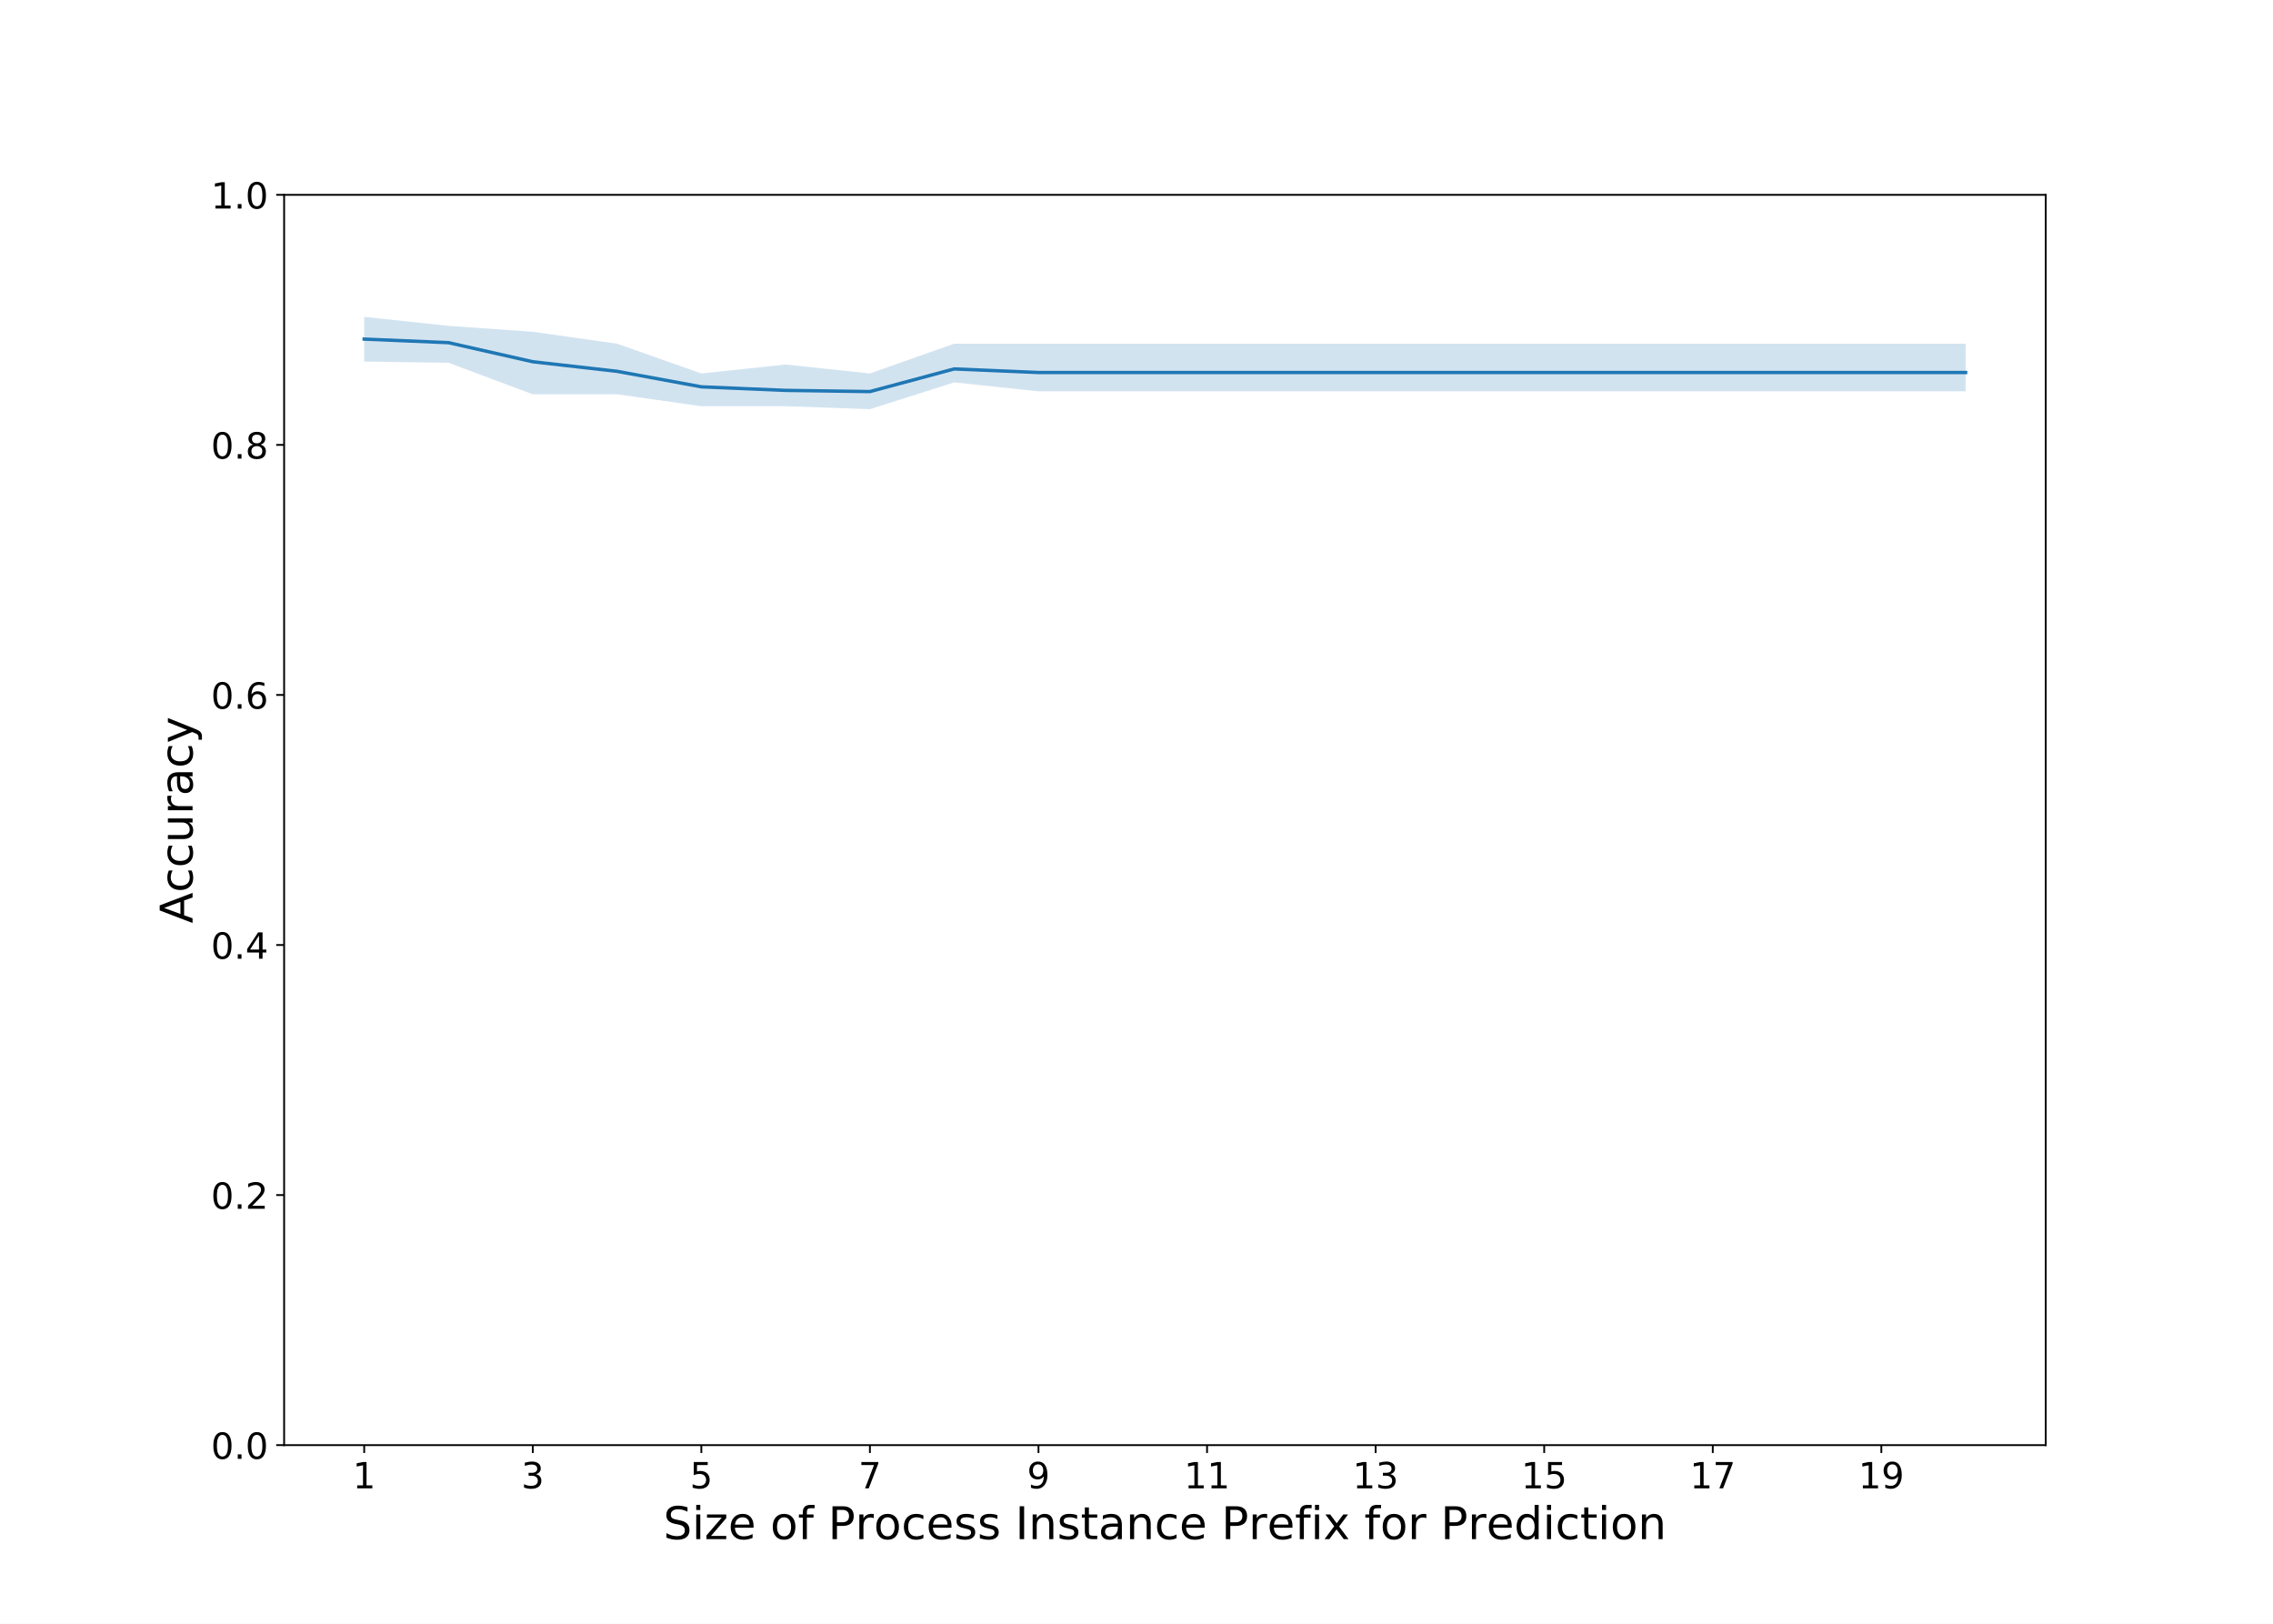
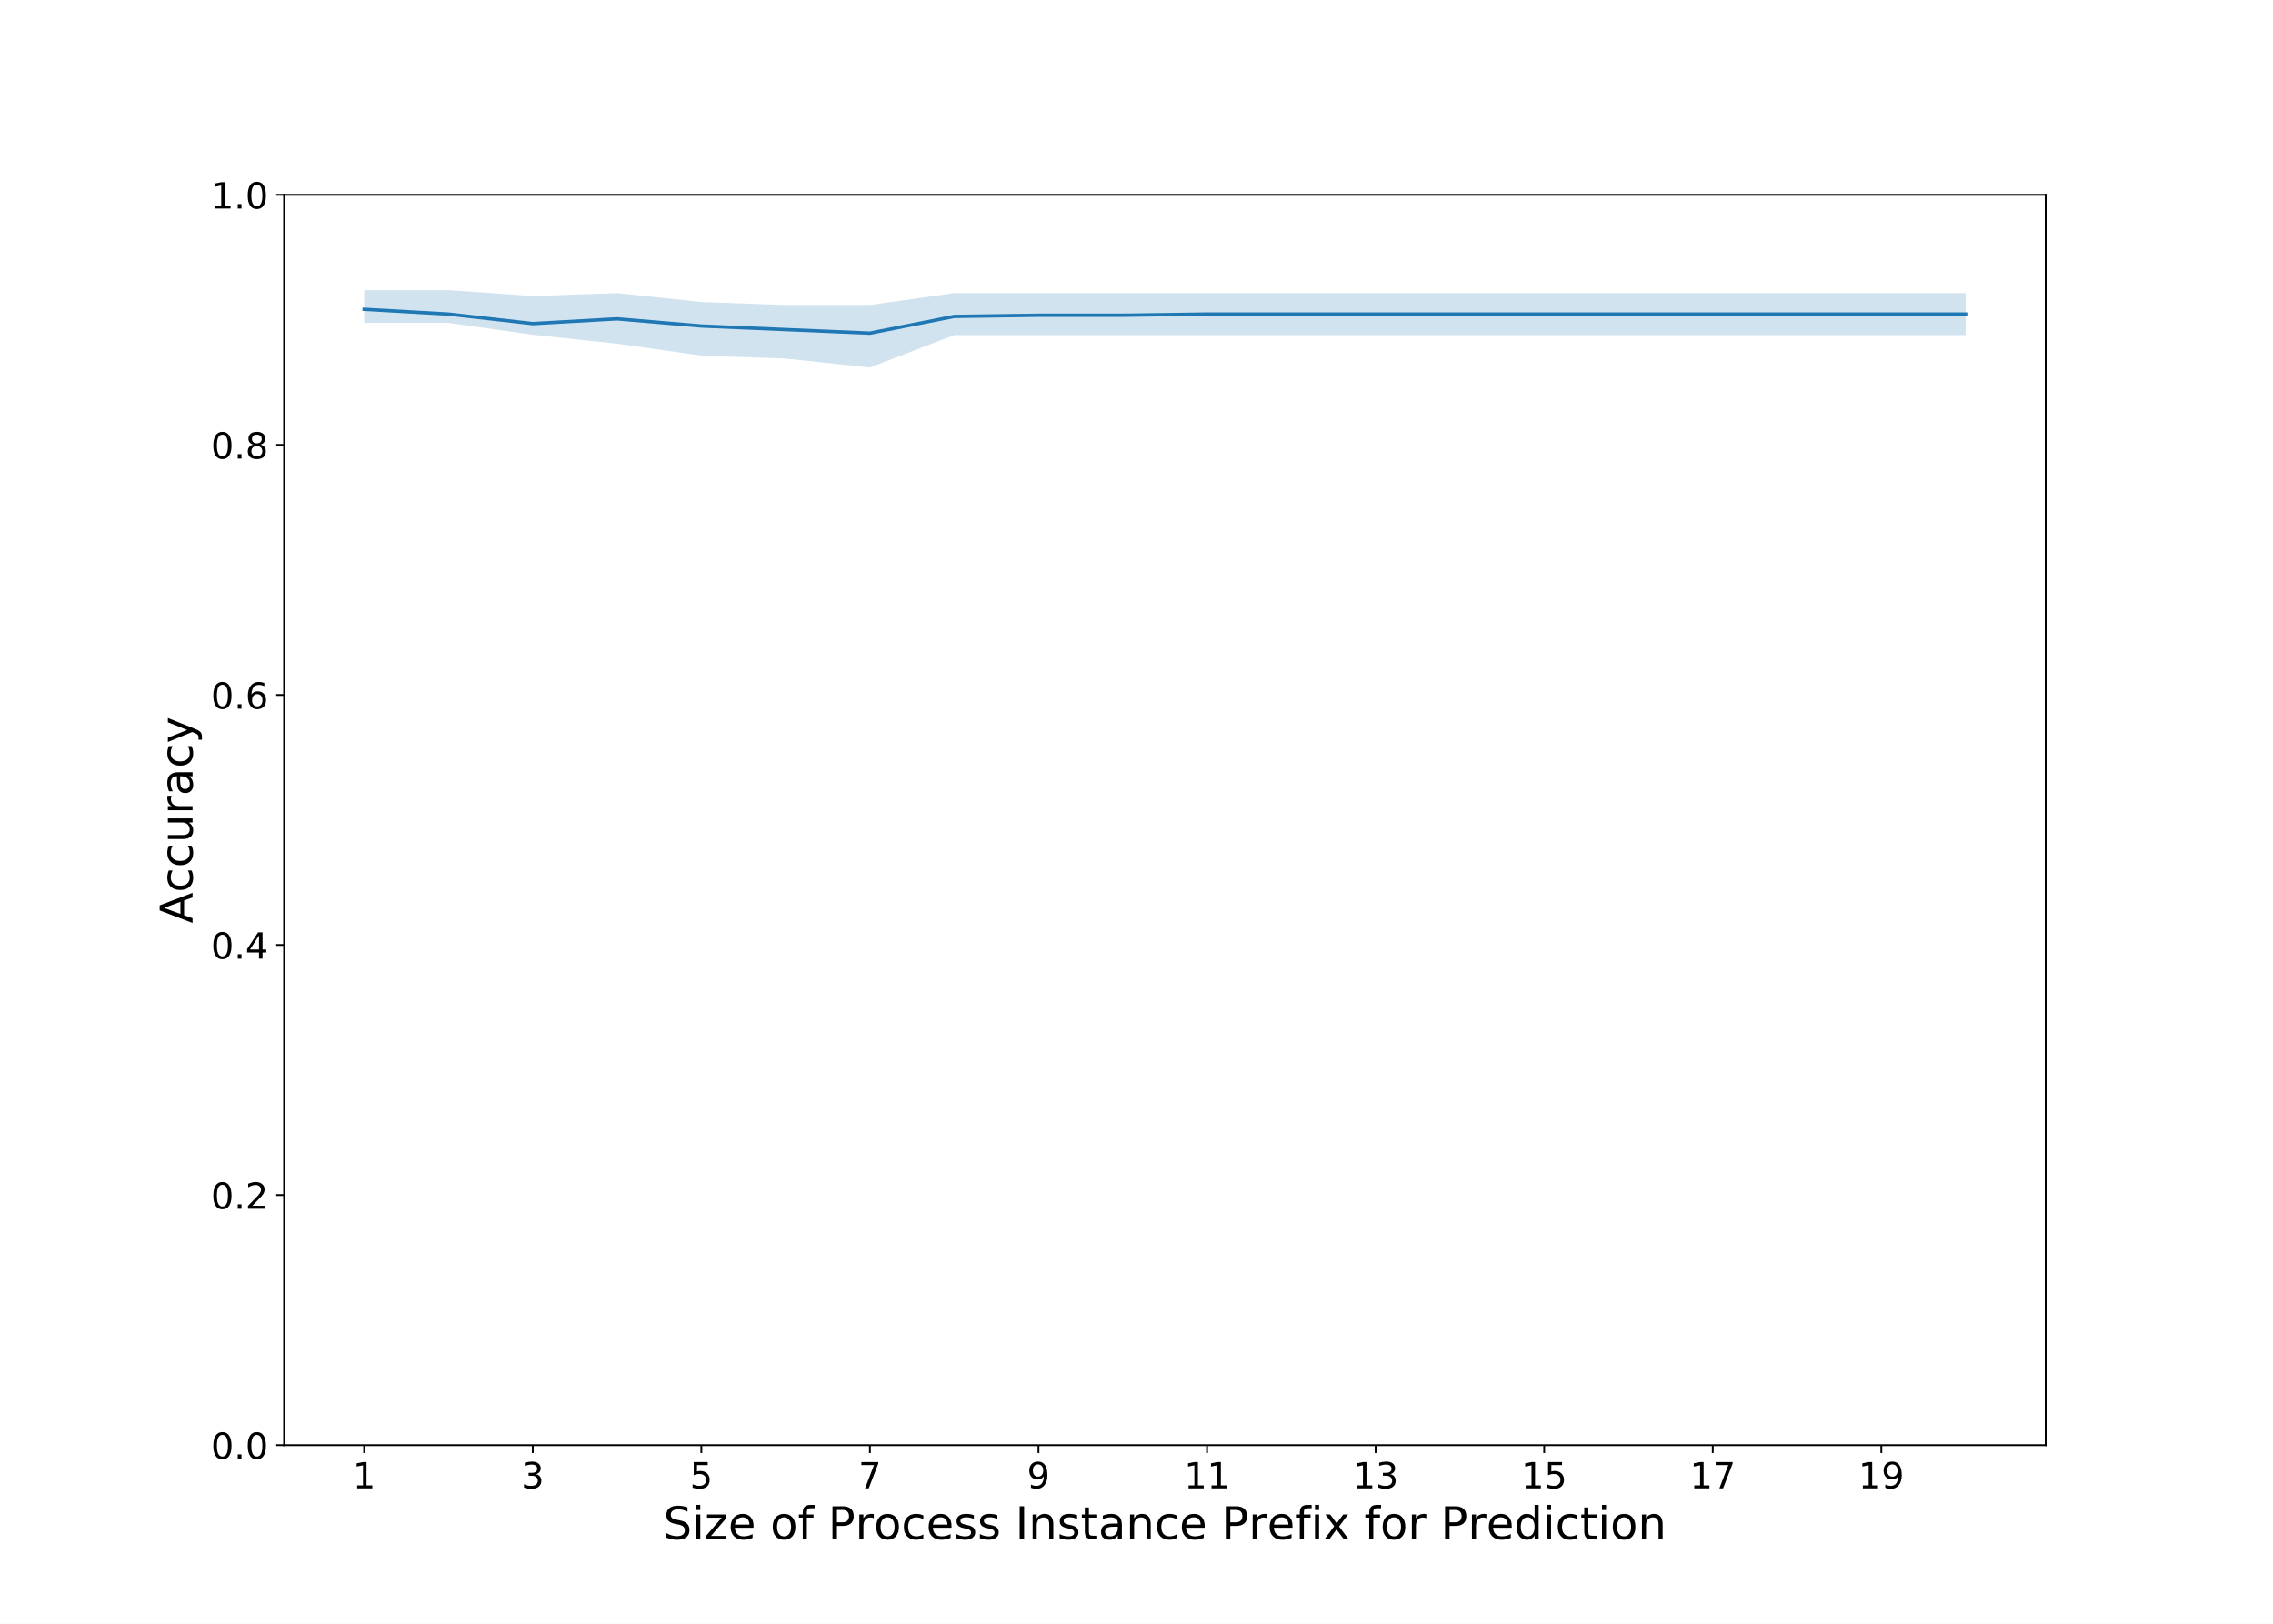
<svg xmlns="http://www.w3.org/2000/svg" xmlns:xlink="http://www.w3.org/1999/xlink" height="720pt" version="1.1" viewBox="0 0 1008 720" width="1008pt">
  <defs>
    <style type="text/css">
*{stroke-linecap:butt;stroke-linejoin:round;}
  </style>
  </defs>
  <g id="figure_1">
    <g id="patch_1">
      <path d="M 0 720  L 1008 720  L 1008 0  L 0 0  z " style="fill:#ffffff;" />
    </g>
    <g id="axes_1">
      <g id="patch_2">
        <path d="M 126 640.8  L 907.2 640.8  L 907.2 86.4  L 126 86.4  z " style="fill:#ffffff;" />
      </g>
      <g id="PolyCollection_1">
-         <path clip-path="url(#p633a8ceb75)" d="M 161.509 140.52  L 161.509 160.32  L 198.887 160.853  L 236.265 174.84  L 273.643 174.84  L 311.021 180.12  L 348.399 180.12  L 385.777 181.44  L 423.155 169.56  L 460.533 173.52  L 497.911 173.52  L 535.289 173.52  L 572.667 173.52  L 610.045 173.52  L 647.423 173.52  L 684.801 173.52  L 722.179 173.52  L 759.557 173.52  L 796.935 173.52  L 834.313 173.52  L 871.691 173.52  L 871.691 152.4  L 871.691 152.4  L 834.313 152.4  L 796.935 152.4  L 759.557 152.4  L 722.179 152.4  L 684.801 152.4  L 647.423 152.4  L 610.045 152.4  L 572.667 152.4  L 535.289 152.4  L 497.911 152.4  L 460.533 152.4  L 423.155 152.4  L 385.777 165.6  L 348.399 161.64  L 311.021 165.6  L 273.643 152.4  L 236.265 147.12  L 198.887 144.48  L 161.509 140.52  z " style="fill:#1f77b4;fill-opacity:0.2;" />
+         <path clip-path="url(#p98c95a24b9)" d="M 161.509 128.64  L 161.509 143.16  L 198.887 143.16  L 236.265 148.44  L 273.643 152.4  L 311.021 157.68  L 348.399 159  L 385.777 162.96  L 423.155 148.58  L 460.533 148.58  L 497.911 148.58  L 535.289 148.58  L 572.667 148.58  L 610.045 148.58  L 647.423 148.58  L 684.801 148.58  L 722.179 148.58  L 759.557 148.58  L 796.935 148.58  L 834.313 148.58  L 871.691 148.58  L 871.691 129.96  L 871.691 129.96  L 834.313 129.96  L 796.935 129.96  L 759.557 129.96  L 722.179 129.96  L 684.801 129.96  L 647.423 129.96  L 610.045 129.96  L 572.667 129.96  L 535.289 129.96  L 497.911 129.96  L 460.533 129.96  L 423.155 129.96  L 385.777 135.24  L 348.399 135.24  L 311.021 133.92  L 273.643 129.96  L 236.265 131.28  L 198.887 128.64  L 161.509 128.64  z " style="fill:#1f77b4;fill-opacity:0.2;" />
      </g>
      <g id="matplotlib.axis_1">
        <g id="xtick_1">
          <g id="line2d_1">
            <defs>
-               <path d="M 0 0  L 0 3.5  " id="m05768d39f3" style="stroke:#000000;stroke-width:0.8;" />
-             </defs>
-             <g>
-               <use style="stroke:#000000;stroke-width:0.8;" x="161.509" xlink:href="#m05768d39f3" y="640.8" />
+               <path d="M 0 0  L 0 3.5  " id="mf8a95a331b" style="stroke:#000000;stroke-width:0.8;" />
+             </defs>
+             <g>
+               <use style="stroke:#000000;stroke-width:0.8;" x="161.509" xlink:href="#mf8a95a331b" y="640.8" />
            </g>
          </g>
          <g id="text_1">
            <defs>
              <path d="M 12.406 8.297  L 28.516 8.297  L 28.516 63.922  L 10.984 60.406  L 10.984 69.391  L 28.422 72.906  L 38.281 72.906  L 38.281 8.297  L 54.391 8.297  L 54.391 0  L 12.406 0  z " id="DejaVuSans-49" />
            </defs>
            <g transform="translate(156.4191 659.9575)scale(0.16 -0.16)">
              <use xlink:href="#DejaVuSans-49" />
            </g>
          </g>
        </g>
        <g id="xtick_2">
          <g id="line2d_2">
            <g>
-               <use style="stroke:#000000;stroke-width:0.8;" x="236.265" xlink:href="#m05768d39f3" y="640.8" />
+               <use style="stroke:#000000;stroke-width:0.8;" x="236.265" xlink:href="#mf8a95a331b" y="640.8" />
            </g>
          </g>
          <g id="text_2">
            <defs>
              <path d="M 40.578 39.312  Q 47.656 37.797 51.625 33  Q 55.609 28.219 55.609 21.188  Q 55.609 10.406 48.188 4.484  Q 40.766 -1.422 27.094 -1.422  Q 22.516 -1.422 17.656 -0.516  Q 12.797 0.391 7.625 2.203  L 7.625 11.719  Q 11.719 9.328 16.594 8.109  Q 21.484 6.891 26.812 6.891  Q 36.078 6.891 40.938 10.547  Q 45.797 14.203 45.797 21.188  Q 45.797 27.641 41.281 31.266  Q 36.766 34.906 28.719 34.906  L 20.219 34.906  L 20.219 43.016  L 29.109 43.016  Q 36.375 43.016 40.234 45.922  Q 44.094 48.828 44.094 54.297  Q 44.094 59.906 40.109 62.906  Q 36.141 65.922 28.719 65.922  Q 24.656 65.922 20.016 65.031  Q 15.375 64.156 9.812 62.312  L 9.812 71.094  Q 15.438 72.656 20.344 73.438  Q 25.25 74.219 29.594 74.219  Q 40.828 74.219 47.359 69.109  Q 53.906 64.016 53.906 55.328  Q 53.906 49.266 50.438 45.094  Q 46.969 40.922 40.578 39.312  z " id="DejaVuSans-51" />
            </defs>
            <g transform="translate(231.1751 659.9575)scale(0.16 -0.16)">
              <use xlink:href="#DejaVuSans-51" />
            </g>
          </g>
        </g>
        <g id="xtick_3">
          <g id="line2d_3">
            <g>
-               <use style="stroke:#000000;stroke-width:0.8;" x="311.021" xlink:href="#m05768d39f3" y="640.8" />
+               <use style="stroke:#000000;stroke-width:0.8;" x="311.021" xlink:href="#mf8a95a331b" y="640.8" />
            </g>
          </g>
          <g id="text_3">
            <defs>
              <path d="M 10.797 72.906  L 49.516 72.906  L 49.516 64.594  L 19.828 64.594  L 19.828 46.734  Q 21.969 47.469 24.109 47.828  Q 26.266 48.188 28.422 48.188  Q 40.625 48.188 47.75 41.5  Q 54.891 34.812 54.891 23.391  Q 54.891 11.625 47.562 5.094  Q 40.234 -1.422 26.906 -1.422  Q 22.312 -1.422 17.547 -0.641  Q 12.797 0.141 7.719 1.703  L 7.719 11.625  Q 12.109 9.234 16.797 8.062  Q 21.484 6.891 26.703 6.891  Q 35.156 6.891 40.078 11.328  Q 45.016 15.766 45.016 23.391  Q 45.016 31 40.078 35.438  Q 35.156 39.891 26.703 39.891  Q 22.75 39.891 18.812 39.016  Q 14.891 38.141 10.797 36.281  z " id="DejaVuSans-53" />
            </defs>
            <g transform="translate(305.9311 659.9575)scale(0.16 -0.16)">
              <use xlink:href="#DejaVuSans-53" />
            </g>
          </g>
        </g>
        <g id="xtick_4">
          <g id="line2d_4">
            <g>
-               <use style="stroke:#000000;stroke-width:0.8;" x="385.777" xlink:href="#m05768d39f3" y="640.8" />
+               <use style="stroke:#000000;stroke-width:0.8;" x="385.777" xlink:href="#mf8a95a331b" y="640.8" />
            </g>
          </g>
          <g id="text_4">
            <defs>
              <path d="M 8.203 72.906  L 55.078 72.906  L 55.078 68.703  L 28.609 0  L 18.312 0  L 43.219 64.594  L 8.203 64.594  z " id="DejaVuSans-55" />
            </defs>
            <g transform="translate(380.687 659.9575)scale(0.16 -0.16)">
              <use xlink:href="#DejaVuSans-55" />
            </g>
          </g>
        </g>
        <g id="xtick_5">
          <g id="line2d_5">
            <g>
-               <use style="stroke:#000000;stroke-width:0.8;" x="460.533" xlink:href="#m05768d39f3" y="640.8" />
+               <use style="stroke:#000000;stroke-width:0.8;" x="460.533" xlink:href="#mf8a95a331b" y="640.8" />
            </g>
          </g>
          <g id="text_5">
            <defs>
              <path d="M 10.984 1.516  L 10.984 10.5  Q 14.703 8.734 18.5 7.812  Q 22.312 6.891 25.984 6.891  Q 35.75 6.891 40.891 13.453  Q 46.047 20.016 46.781 33.406  Q 43.953 29.203 39.594 26.953  Q 35.25 24.703 29.984 24.703  Q 19.047 24.703 12.672 31.312  Q 6.297 37.938 6.297 49.422  Q 6.297 60.641 12.938 67.422  Q 19.578 74.219 30.609 74.219  Q 43.266 74.219 49.922 64.516  Q 56.594 54.828 56.594 36.375  Q 56.594 19.141 48.406 8.859  Q 40.234 -1.422 26.422 -1.422  Q 22.703 -1.422 18.891 -0.688  Q 15.094 0.047 10.984 1.516  z M 30.609 32.422  Q 37.25 32.422 41.125 36.953  Q 45.016 41.5 45.016 49.422  Q 45.016 57.281 41.125 61.844  Q 37.25 66.406 30.609 66.406  Q 23.969 66.406 20.094 61.844  Q 16.219 57.281 16.219 49.422  Q 16.219 41.5 20.094 36.953  Q 23.969 32.422 30.609 32.422  z " id="DejaVuSans-57" />
            </defs>
            <g transform="translate(455.443 659.9575)scale(0.16 -0.16)">
              <use xlink:href="#DejaVuSans-57" />
            </g>
          </g>
        </g>
        <g id="xtick_6">
          <g id="line2d_6">
            <g>
-               <use style="stroke:#000000;stroke-width:0.8;" x="535.289" xlink:href="#m05768d39f3" y="640.8" />
+               <use style="stroke:#000000;stroke-width:0.8;" x="535.289" xlink:href="#mf8a95a331b" y="640.8" />
            </g>
          </g>
          <g id="text_6">
            <g transform="translate(525.109 659.9575)scale(0.16 -0.16)">
              <use xlink:href="#DejaVuSans-49" />
              <use x="63.623" xlink:href="#DejaVuSans-49" />
            </g>
          </g>
        </g>
        <g id="xtick_7">
          <g id="line2d_7">
            <g>
-               <use style="stroke:#000000;stroke-width:0.8;" x="610.045" xlink:href="#m05768d39f3" y="640.8" />
+               <use style="stroke:#000000;stroke-width:0.8;" x="610.045" xlink:href="#mf8a95a331b" y="640.8" />
            </g>
          </g>
          <g id="text_7">
            <g transform="translate(599.865 659.9575)scale(0.16 -0.16)">
              <use xlink:href="#DejaVuSans-49" />
              <use x="63.623" xlink:href="#DejaVuSans-51" />
            </g>
          </g>
        </g>
        <g id="xtick_8">
          <g id="line2d_8">
            <g>
-               <use style="stroke:#000000;stroke-width:0.8;" x="684.801" xlink:href="#m05768d39f3" y="640.8" />
+               <use style="stroke:#000000;stroke-width:0.8;" x="684.801" xlink:href="#mf8a95a331b" y="640.8" />
            </g>
          </g>
          <g id="text_8">
            <g transform="translate(674.621 659.9575)scale(0.16 -0.16)">
              <use xlink:href="#DejaVuSans-49" />
              <use x="63.623" xlink:href="#DejaVuSans-53" />
            </g>
          </g>
        </g>
        <g id="xtick_9">
          <g id="line2d_9">
            <g>
-               <use style="stroke:#000000;stroke-width:0.8;" x="759.557" xlink:href="#m05768d39f3" y="640.8" />
+               <use style="stroke:#000000;stroke-width:0.8;" x="759.557" xlink:href="#mf8a95a331b" y="640.8" />
            </g>
          </g>
          <g id="text_9">
            <g transform="translate(749.3769 659.9575)scale(0.16 -0.16)">
              <use xlink:href="#DejaVuSans-49" />
              <use x="63.623" xlink:href="#DejaVuSans-55" />
            </g>
          </g>
        </g>
        <g id="xtick_10">
          <g id="line2d_10">
            <g>
-               <use style="stroke:#000000;stroke-width:0.8;" x="834.313" xlink:href="#m05768d39f3" y="640.8" />
+               <use style="stroke:#000000;stroke-width:0.8;" x="834.313" xlink:href="#mf8a95a331b" y="640.8" />
            </g>
          </g>
          <g id="text_10">
            <g transform="translate(824.1329 659.9575)scale(0.16 -0.16)">
              <use xlink:href="#DejaVuSans-49" />
              <use x="63.623" xlink:href="#DejaVuSans-57" />
            </g>
          </g>
        </g>
        <g id="text_11">
          <defs>
            <path d="M 53.516 70.516  L 53.516 60.891  Q 47.906 63.578 42.922 64.891  Q 37.938 66.219 33.297 66.219  Q 25.25 66.219 20.875 63.094  Q 16.5 59.969 16.5 54.203  Q 16.5 49.359 19.406 46.891  Q 22.312 44.438 30.422 42.922  L 36.375 41.703  Q 47.406 39.594 52.656 34.297  Q 57.906 29 57.906 20.125  Q 57.906 9.516 50.797 4.047  Q 43.703 -1.422 29.984 -1.422  Q 24.812 -1.422 18.969 -0.25  Q 13.141 0.922 6.891 3.219  L 6.891 13.375  Q 12.891 10.016 18.656 8.297  Q 24.422 6.594 29.984 6.594  Q 38.422 6.594 43.016 9.906  Q 47.609 13.234 47.609 19.391  Q 47.609 24.75 44.312 27.781  Q 41.016 30.812 33.5 32.328  L 27.484 33.5  Q 16.453 35.688 11.516 40.375  Q 6.594 45.062 6.594 53.422  Q 6.594 63.094 13.406 68.656  Q 20.219 74.219 32.172 74.219  Q 37.312 74.219 42.625 73.281  Q 47.953 72.359 53.516 70.516  z " id="DejaVuSans-83" />
            <path d="M 9.422 54.688  L 18.406 54.688  L 18.406 0  L 9.422 0  z M 9.422 75.984  L 18.406 75.984  L 18.406 64.594  L 9.422 64.594  z " id="DejaVuSans-105" />
            <path d="M 5.516 54.688  L 48.188 54.688  L 48.188 46.484  L 14.406 7.172  L 48.188 7.172  L 48.188 0  L 4.297 0  L 4.297 8.203  L 38.094 47.516  L 5.516 47.516  z " id="DejaVuSans-122" />
            <path d="M 56.203 29.594  L 56.203 25.203  L 14.891 25.203  Q 15.484 15.922 20.484 11.062  Q 25.484 6.203 34.422 6.203  Q 39.594 6.203 44.453 7.469  Q 49.312 8.734 54.109 11.281  L 54.109 2.781  Q 49.266 0.734 44.188 -0.344  Q 39.109 -1.422 33.891 -1.422  Q 20.797 -1.422 13.156 6.188  Q 5.516 13.812 5.516 26.812  Q 5.516 40.234 12.766 48.109  Q 20.016 56 32.328 56  Q 43.359 56 49.781 48.891  Q 56.203 41.797 56.203 29.594  z M 47.219 32.234  Q 47.125 39.594 43.094 43.984  Q 39.062 48.391 32.422 48.391  Q 24.906 48.391 20.391 44.141  Q 15.875 39.891 15.188 32.172  z " id="DejaVuSans-101" />
            <path id="DejaVuSans-32" />
            <path d="M 30.609 48.391  Q 23.391 48.391 19.188 42.75  Q 14.984 37.109 14.984 27.297  Q 14.984 17.484 19.156 11.844  Q 23.344 6.203 30.609 6.203  Q 37.797 6.203 41.984 11.859  Q 46.188 17.531 46.188 27.297  Q 46.188 37.016 41.984 42.703  Q 37.797 48.391 30.609 48.391  z M 30.609 56  Q 42.328 56 49.016 48.375  Q 55.719 40.766 55.719 27.297  Q 55.719 13.875 49.016 6.219  Q 42.328 -1.422 30.609 -1.422  Q 18.844 -1.422 12.172 6.219  Q 5.516 13.875 5.516 27.297  Q 5.516 40.766 12.172 48.375  Q 18.844 56 30.609 56  z " id="DejaVuSans-111" />
            <path d="M 37.109 75.984  L 37.109 68.5  L 28.516 68.5  Q 23.688 68.5 21.797 66.547  Q 19.922 64.594 19.922 59.516  L 19.922 54.688  L 34.719 54.688  L 34.719 47.703  L 19.922 47.703  L 19.922 0  L 10.891 0  L 10.891 47.703  L 2.297 47.703  L 2.297 54.688  L 10.891 54.688  L 10.891 58.5  Q 10.891 67.625 15.141 71.797  Q 19.391 75.984 28.609 75.984  z " id="DejaVuSans-102" />
            <path d="M 19.672 64.797  L 19.672 37.406  L 32.078 37.406  Q 38.969 37.406 42.719 40.969  Q 46.484 44.531 46.484 51.125  Q 46.484 57.672 42.719 61.234  Q 38.969 64.797 32.078 64.797  z M 9.812 72.906  L 32.078 72.906  Q 44.344 72.906 50.609 67.359  Q 56.891 61.812 56.891 51.125  Q 56.891 40.328 50.609 34.812  Q 44.344 29.297 32.078 29.297  L 19.672 29.297  L 19.672 0  L 9.812 0  z " id="DejaVuSans-80" />
            <path d="M 41.109 46.297  Q 39.594 47.172 37.812 47.578  Q 36.031 48 33.891 48  Q 26.266 48 22.188 43.047  Q 18.109 38.094 18.109 28.812  L 18.109 0  L 9.078 0  L 9.078 54.688  L 18.109 54.688  L 18.109 46.188  Q 20.953 51.172 25.484 53.578  Q 30.031 56 36.531 56  Q 37.453 56 38.578 55.875  Q 39.703 55.766 41.062 55.516  z " id="DejaVuSans-114" />
            <path d="M 48.781 52.594  L 48.781 44.188  Q 44.969 46.297 41.141 47.344  Q 37.312 48.391 33.406 48.391  Q 24.656 48.391 19.812 42.844  Q 14.984 37.312 14.984 27.297  Q 14.984 17.281 19.812 11.734  Q 24.656 6.203 33.406 6.203  Q 37.312 6.203 41.141 7.25  Q 44.969 8.297 48.781 10.406  L 48.781 2.094  Q 45.016 0.344 40.984 -0.531  Q 36.969 -1.422 32.422 -1.422  Q 20.062 -1.422 12.781 6.344  Q 5.516 14.109 5.516 27.297  Q 5.516 40.672 12.859 48.328  Q 20.219 56 33.016 56  Q 37.156 56 41.109 55.141  Q 45.062 54.297 48.781 52.594  z " id="DejaVuSans-99" />
            <path d="M 44.281 53.078  L 44.281 44.578  Q 40.484 46.531 36.375 47.5  Q 32.281 48.484 27.875 48.484  Q 21.188 48.484 17.844 46.438  Q 14.5 44.391 14.5 40.281  Q 14.5 37.156 16.891 35.375  Q 19.281 33.594 26.516 31.984  L 29.594 31.297  Q 39.156 29.25 43.188 25.516  Q 47.219 21.781 47.219 15.094  Q 47.219 7.469 41.188 3.016  Q 35.156 -1.422 24.609 -1.422  Q 20.219 -1.422 15.453 -0.562  Q 10.688 0.297 5.422 2  L 5.422 11.281  Q 10.406 8.688 15.234 7.391  Q 20.062 6.109 24.812 6.109  Q 31.156 6.109 34.562 8.281  Q 37.984 10.453 37.984 14.406  Q 37.984 18.062 35.516 20.016  Q 33.062 21.969 24.703 23.781  L 21.578 24.516  Q 13.234 26.266 9.516 29.906  Q 5.812 33.547 5.812 39.891  Q 5.812 47.609 11.281 51.797  Q 16.75 56 26.812 56  Q 31.781 56 36.172 55.266  Q 40.578 54.547 44.281 53.078  z " id="DejaVuSans-115" />
            <path d="M 9.812 72.906  L 19.672 72.906  L 19.672 0  L 9.812 0  z " id="DejaVuSans-73" />
            <path d="M 54.891 33.016  L 54.891 0  L 45.906 0  L 45.906 32.719  Q 45.906 40.484 42.875 44.328  Q 39.844 48.188 33.797 48.188  Q 26.516 48.188 22.312 43.547  Q 18.109 38.922 18.109 30.906  L 18.109 0  L 9.078 0  L 9.078 54.688  L 18.109 54.688  L 18.109 46.188  Q 21.344 51.125 25.703 53.562  Q 30.078 56 35.797 56  Q 45.219 56 50.047 50.172  Q 54.891 44.344 54.891 33.016  z " id="DejaVuSans-110" />
            <path d="M 18.312 70.219  L 18.312 54.688  L 36.812 54.688  L 36.812 47.703  L 18.312 47.703  L 18.312 18.016  Q 18.312 11.328 20.141 9.422  Q 21.969 7.516 27.594 7.516  L 36.812 7.516  L 36.812 0  L 27.594 0  Q 17.188 0 13.234 3.875  Q 9.281 7.766 9.281 18.016  L 9.281 47.703  L 2.688 47.703  L 2.688 54.688  L 9.281 54.688  L 9.281 70.219  z " id="DejaVuSans-116" />
            <path d="M 34.281 27.484  Q 23.391 27.484 19.188 25  Q 14.984 22.516 14.984 16.5  Q 14.984 11.719 18.141 8.906  Q 21.297 6.109 26.703 6.109  Q 34.188 6.109 38.703 11.406  Q 43.219 16.703 43.219 25.484  L 43.219 27.484  z M 52.203 31.203  L 52.203 0  L 43.219 0  L 43.219 8.297  Q 40.141 3.328 35.547 0.953  Q 30.953 -1.422 24.312 -1.422  Q 15.922 -1.422 10.953 3.297  Q 6 8.016 6 15.922  Q 6 25.141 12.172 29.828  Q 18.359 34.516 30.609 34.516  L 43.219 34.516  L 43.219 35.406  Q 43.219 41.609 39.141 45  Q 35.062 48.391 27.688 48.391  Q 23 48.391 18.547 47.266  Q 14.109 46.141 10.016 43.891  L 10.016 52.203  Q 14.938 54.109 19.578 55.047  Q 24.219 56 28.609 56  Q 40.484 56 46.344 49.844  Q 52.203 43.703 52.203 31.203  z " id="DejaVuSans-97" />
            <path d="M 54.891 54.688  L 35.109 28.078  L 55.906 0  L 45.312 0  L 29.391 21.484  L 13.484 0  L 2.875 0  L 24.125 28.609  L 4.688 54.688  L 15.281 54.688  L 29.781 35.203  L 44.281 54.688  z " id="DejaVuSans-120" />
            <path d="M 45.406 46.391  L 45.406 75.984  L 54.391 75.984  L 54.391 0  L 45.406 0  L 45.406 8.203  Q 42.578 3.328 38.25 0.953  Q 33.938 -1.422 27.875 -1.422  Q 17.969 -1.422 11.734 6.484  Q 5.516 14.406 5.516 27.297  Q 5.516 40.188 11.734 48.094  Q 17.969 56 27.875 56  Q 33.938 56 38.25 53.625  Q 42.578 51.266 45.406 46.391  z M 14.797 27.297  Q 14.797 17.391 18.875 11.75  Q 22.953 6.109 30.078 6.109  Q 37.203 6.109 41.297 11.75  Q 45.406 17.391 45.406 27.297  Q 45.406 37.203 41.297 42.844  Q 37.203 48.484 30.078 48.484  Q 22.953 48.484 18.875 42.844  Q 14.797 37.203 14.797 27.297  z " id="DejaVuSans-100" />
          </defs>
          <g transform="translate(294.1797 682.4819)scale(0.2 -0.2)">
            <use xlink:href="#DejaVuSans-83" />
            <use x="63.477" xlink:href="#DejaVuSans-105" />
            <use x="91.26" xlink:href="#DejaVuSans-122" />
            <use x="143.75" xlink:href="#DejaVuSans-101" />
            <use x="205.273" xlink:href="#DejaVuSans-32" />
            <use x="237.061" xlink:href="#DejaVuSans-111" />
            <use x="298.242" xlink:href="#DejaVuSans-102" />
            <use x="333.447" xlink:href="#DejaVuSans-32" />
            <use x="365.234" xlink:href="#DejaVuSans-80" />
            <use x="425.521" xlink:href="#DejaVuSans-114" />
            <use x="466.604" xlink:href="#DejaVuSans-111" />
            <use x="527.785" xlink:href="#DejaVuSans-99" />
            <use x="582.766" xlink:href="#DejaVuSans-101" />
            <use x="644.289" xlink:href="#DejaVuSans-115" />
            <use x="696.389" xlink:href="#DejaVuSans-115" />
            <use x="748.488" xlink:href="#DejaVuSans-32" />
            <use x="780.275" xlink:href="#DejaVuSans-73" />
            <use x="809.768" xlink:href="#DejaVuSans-110" />
            <use x="873.146" xlink:href="#DejaVuSans-115" />
            <use x="925.246" xlink:href="#DejaVuSans-116" />
            <use x="964.455" xlink:href="#DejaVuSans-97" />
            <use x="1025.734" xlink:href="#DejaVuSans-110" />
            <use x="1089.113" xlink:href="#DejaVuSans-99" />
            <use x="1144.094" xlink:href="#DejaVuSans-101" />
            <use x="1205.617" xlink:href="#DejaVuSans-32" />
            <use x="1237.404" xlink:href="#DejaVuSans-80" />
            <use x="1297.691" xlink:href="#DejaVuSans-114" />
            <use x="1338.773" xlink:href="#DejaVuSans-101" />
            <use x="1400.297" xlink:href="#DejaVuSans-102" />
            <use x="1435.502" xlink:href="#DejaVuSans-105" />
            <use x="1463.285" xlink:href="#DejaVuSans-120" />
            <use x="1522.465" xlink:href="#DejaVuSans-32" />
            <use x="1554.252" xlink:href="#DejaVuSans-102" />
            <use x="1589.457" xlink:href="#DejaVuSans-111" />
            <use x="1650.639" xlink:href="#DejaVuSans-114" />
            <use x="1691.752" xlink:href="#DejaVuSans-32" />
            <use x="1723.539" xlink:href="#DejaVuSans-80" />
            <use x="1783.826" xlink:href="#DejaVuSans-114" />
            <use x="1824.908" xlink:href="#DejaVuSans-101" />
            <use x="1886.432" xlink:href="#DejaVuSans-100" />
            <use x="1949.908" xlink:href="#DejaVuSans-105" />
            <use x="1977.691" xlink:href="#DejaVuSans-99" />
            <use x="2032.672" xlink:href="#DejaVuSans-116" />
            <use x="2071.881" xlink:href="#DejaVuSans-105" />
            <use x="2099.664" xlink:href="#DejaVuSans-111" />
            <use x="2160.846" xlink:href="#DejaVuSans-110" />
          </g>
        </g>
      </g>
      <g id="matplotlib.axis_2">
        <g id="ytick_1">
          <g id="line2d_11">
            <defs>
-               <path d="M 0 0  L -3.5 0  " id="mbc60277ea8" style="stroke:#000000;stroke-width:0.8;" />
-             </defs>
-             <g>
-               <use style="stroke:#000000;stroke-width:0.8;" x="126" xlink:href="#mbc60277ea8" y="640.8" />
+               <path d="M 0 0  L -3.5 0  " id="mc72601c72a" style="stroke:#000000;stroke-width:0.8;" />
+             </defs>
+             <g>
+               <use style="stroke:#000000;stroke-width:0.8;" x="126" xlink:href="#mc72601c72a" y="640.8" />
            </g>
          </g>
          <g id="text_12">
            <defs>
              <path d="M 31.781 66.406  Q 24.172 66.406 20.328 58.906  Q 16.5 51.422 16.5 36.375  Q 16.5 21.391 20.328 13.891  Q 24.172 6.391 31.781 6.391  Q 39.453 6.391 43.281 13.891  Q 47.125 21.391 47.125 36.375  Q 47.125 51.422 43.281 58.906  Q 39.453 66.406 31.781 66.406  z M 31.781 74.219  Q 44.047 74.219 50.516 64.516  Q 56.984 54.828 56.984 36.375  Q 56.984 17.969 50.516 8.266  Q 44.047 -1.422 31.781 -1.422  Q 19.531 -1.422 13.062 8.266  Q 6.594 17.969 6.594 36.375  Q 6.594 54.828 13.062 64.516  Q 19.531 74.219 31.781 74.219  z " id="DejaVuSans-48" />
              <path d="M 10.688 12.406  L 21 12.406  L 21 0  L 10.688 0  z " id="DejaVuSans-46" />
            </defs>
            <g transform="translate(93.555 646.8787)scale(0.16 -0.16)">
              <use xlink:href="#DejaVuSans-48" />
              <use x="63.623" xlink:href="#DejaVuSans-46" />
              <use x="95.41" xlink:href="#DejaVuSans-48" />
            </g>
          </g>
        </g>
        <g id="ytick_2">
          <g id="line2d_12">
            <g>
-               <use style="stroke:#000000;stroke-width:0.8;" x="126" xlink:href="#mbc60277ea8" y="529.92" />
+               <use style="stroke:#000000;stroke-width:0.8;" x="126" xlink:href="#mc72601c72a" y="529.92" />
            </g>
          </g>
          <g id="text_13">
            <defs>
              <path d="M 19.188 8.297  L 53.609 8.297  L 53.609 0  L 7.328 0  L 7.328 8.297  Q 12.938 14.109 22.625 23.891  Q 32.328 33.688 34.812 36.531  Q 39.547 41.844 41.422 45.531  Q 43.312 49.219 43.312 52.781  Q 43.312 58.594 39.234 62.25  Q 35.156 65.922 28.609 65.922  Q 23.969 65.922 18.812 64.312  Q 13.672 62.703 7.812 59.422  L 7.812 69.391  Q 13.766 71.781 18.938 73  Q 24.125 74.219 28.422 74.219  Q 39.75 74.219 46.484 68.547  Q 53.219 62.891 53.219 53.422  Q 53.219 48.922 51.531 44.891  Q 49.859 40.875 45.406 35.406  Q 44.188 33.984 37.641 27.219  Q 31.109 20.453 19.188 8.297  z " id="DejaVuSans-50" />
            </defs>
            <g transform="translate(93.555 535.9987)scale(0.16 -0.16)">
              <use xlink:href="#DejaVuSans-48" />
              <use x="63.623" xlink:href="#DejaVuSans-46" />
              <use x="95.41" xlink:href="#DejaVuSans-50" />
            </g>
          </g>
        </g>
        <g id="ytick_3">
          <g id="line2d_13">
            <g>
-               <use style="stroke:#000000;stroke-width:0.8;" x="126" xlink:href="#mbc60277ea8" y="419.04" />
+               <use style="stroke:#000000;stroke-width:0.8;" x="126" xlink:href="#mc72601c72a" y="419.04" />
            </g>
          </g>
          <g id="text_14">
            <defs>
              <path d="M 37.797 64.312  L 12.891 25.391  L 37.797 25.391  z M 35.203 72.906  L 47.609 72.906  L 47.609 25.391  L 58.016 25.391  L 58.016 17.188  L 47.609 17.188  L 47.609 0  L 37.797 0  L 37.797 17.188  L 4.891 17.188  L 4.891 26.703  z " id="DejaVuSans-52" />
            </defs>
            <g transform="translate(93.555 425.1187)scale(0.16 -0.16)">
              <use xlink:href="#DejaVuSans-48" />
              <use x="63.623" xlink:href="#DejaVuSans-46" />
              <use x="95.41" xlink:href="#DejaVuSans-52" />
            </g>
          </g>
        </g>
        <g id="ytick_4">
          <g id="line2d_14">
            <g>
-               <use style="stroke:#000000;stroke-width:0.8;" x="126" xlink:href="#mbc60277ea8" y="308.16" />
+               <use style="stroke:#000000;stroke-width:0.8;" x="126" xlink:href="#mc72601c72a" y="308.16" />
            </g>
          </g>
          <g id="text_15">
            <defs>
              <path d="M 33.016 40.375  Q 26.375 40.375 22.484 35.828  Q 18.609 31.297 18.609 23.391  Q 18.609 15.531 22.484 10.953  Q 26.375 6.391 33.016 6.391  Q 39.656 6.391 43.531 10.953  Q 47.406 15.531 47.406 23.391  Q 47.406 31.297 43.531 35.828  Q 39.656 40.375 33.016 40.375  z M 52.594 71.297  L 52.594 62.312  Q 48.875 64.062 45.094 64.984  Q 41.312 65.922 37.594 65.922  Q 27.828 65.922 22.672 59.328  Q 17.531 52.734 16.797 39.406  Q 19.672 43.656 24.016 45.922  Q 28.375 48.188 33.594 48.188  Q 44.578 48.188 50.953 41.516  Q 57.328 34.859 57.328 23.391  Q 57.328 12.156 50.688 5.359  Q 44.047 -1.422 33.016 -1.422  Q 20.359 -1.422 13.672 8.266  Q 6.984 17.969 6.984 36.375  Q 6.984 53.656 15.188 63.938  Q 23.391 74.219 37.203 74.219  Q 40.922 74.219 44.703 73.484  Q 48.484 72.75 52.594 71.297  z " id="DejaVuSans-54" />
            </defs>
            <g transform="translate(93.555 314.2387)scale(0.16 -0.16)">
              <use xlink:href="#DejaVuSans-48" />
              <use x="63.623" xlink:href="#DejaVuSans-46" />
              <use x="95.41" xlink:href="#DejaVuSans-54" />
            </g>
          </g>
        </g>
        <g id="ytick_5">
          <g id="line2d_15">
            <g>
-               <use style="stroke:#000000;stroke-width:0.8;" x="126" xlink:href="#mbc60277ea8" y="197.28" />
+               <use style="stroke:#000000;stroke-width:0.8;" x="126" xlink:href="#mc72601c72a" y="197.28" />
            </g>
          </g>
          <g id="text_16">
            <defs>
              <path d="M 31.781 34.625  Q 24.75 34.625 20.719 30.859  Q 16.703 27.094 16.703 20.516  Q 16.703 13.922 20.719 10.156  Q 24.75 6.391 31.781 6.391  Q 38.812 6.391 42.859 10.172  Q 46.922 13.969 46.922 20.516  Q 46.922 27.094 42.891 30.859  Q 38.875 34.625 31.781 34.625  z M 21.922 38.812  Q 15.578 40.375 12.031 44.719  Q 8.5 49.078 8.5 55.328  Q 8.5 64.062 14.719 69.141  Q 20.953 74.219 31.781 74.219  Q 42.672 74.219 48.875 69.141  Q 55.078 64.062 55.078 55.328  Q 55.078 49.078 51.531 44.719  Q 48 40.375 41.703 38.812  Q 48.828 37.156 52.797 32.312  Q 56.781 27.484 56.781 20.516  Q 56.781 9.906 50.312 4.234  Q 43.844 -1.422 31.781 -1.422  Q 19.734 -1.422 13.25 4.234  Q 6.781 9.906 6.781 20.516  Q 6.781 27.484 10.781 32.312  Q 14.797 37.156 21.922 38.812  z M 18.312 54.391  Q 18.312 48.734 21.844 45.562  Q 25.391 42.391 31.781 42.391  Q 38.141 42.391 41.719 45.562  Q 45.312 48.734 45.312 54.391  Q 45.312 60.062 41.719 63.234  Q 38.141 66.406 31.781 66.406  Q 25.391 66.406 21.844 63.234  Q 18.312 60.062 18.312 54.391  z " id="DejaVuSans-56" />
            </defs>
            <g transform="translate(93.555 203.3587)scale(0.16 -0.16)">
              <use xlink:href="#DejaVuSans-48" />
              <use x="63.623" xlink:href="#DejaVuSans-46" />
              <use x="95.41" xlink:href="#DejaVuSans-56" />
            </g>
          </g>
        </g>
        <g id="ytick_6">
          <g id="line2d_16">
            <g>
-               <use style="stroke:#000000;stroke-width:0.8;" x="126" xlink:href="#mbc60277ea8" y="86.4" />
+               <use style="stroke:#000000;stroke-width:0.8;" x="126" xlink:href="#mc72601c72a" y="86.4" />
            </g>
          </g>
          <g id="text_17">
            <g transform="translate(93.555 92.47875)scale(0.16 -0.16)">
              <use xlink:href="#DejaVuSans-49" />
              <use x="63.623" xlink:href="#DejaVuSans-46" />
              <use x="95.41" xlink:href="#DejaVuSans-48" />
            </g>
          </g>
        </g>
        <g id="text_18">
          <defs>
            <path d="M 34.188 63.188  L 20.797 26.906  L 47.609 26.906  z M 28.609 72.906  L 39.797 72.906  L 67.578 0  L 57.328 0  L 50.688 18.703  L 17.828 18.703  L 11.188 0  L 0.781 0  z " id="DejaVuSans-65" />
            <path d="M 8.5 21.578  L 8.5 54.688  L 17.484 54.688  L 17.484 21.922  Q 17.484 14.156 20.5 10.266  Q 23.531 6.391 29.594 6.391  Q 36.859 6.391 41.078 11.031  Q 45.312 15.672 45.312 23.688  L 45.312 54.688  L 54.297 54.688  L 54.297 0  L 45.312 0  L 45.312 8.406  Q 42.047 3.422 37.719 1  Q 33.406 -1.422 27.688 -1.422  Q 18.266 -1.422 13.375 4.438  Q 8.5 10.297 8.5 21.578  z M 31.109 56  z " id="DejaVuSans-117" />
            <path d="M 32.172 -5.078  Q 28.375 -14.844 24.75 -17.812  Q 21.141 -20.797 15.094 -20.797  L 7.906 -20.797  L 7.906 -13.281  L 13.188 -13.281  Q 16.891 -13.281 18.938 -11.516  Q 21 -9.766 23.484 -3.219  L 25.094 0.875  L 2.984 54.688  L 12.5 54.688  L 29.594 11.922  L 46.688 54.688  L 56.203 54.688  z " id="DejaVuSans-121" />
          </defs>
          <g transform="translate(85.39562 409.4297)rotate(-90)scale(0.2 -0.2)">
            <use xlink:href="#DejaVuSans-65" />
            <use x="68.393" xlink:href="#DejaVuSans-99" />
            <use x="123.373" xlink:href="#DejaVuSans-99" />
            <use x="178.354" xlink:href="#DejaVuSans-117" />
            <use x="241.732" xlink:href="#DejaVuSans-114" />
            <use x="282.846" xlink:href="#DejaVuSans-97" />
            <use x="344.125" xlink:href="#DejaVuSans-99" />
            <use x="399.105" xlink:href="#DejaVuSans-121" />
          </g>
        </g>
      </g>
      <g id="line2d_17">
-         <path clip-path="url(#p633a8ceb75)" d="M 161.509 150.364  L 198.887 151.943  L 236.265 160.411  L 273.643 164.646  L 311.021 171.525  L 348.399 173.104  L 385.777 173.632  L 423.155 163.59  L 460.533 165.179  L 497.911 165.179  L 535.289 165.179  L 572.667 165.179  L 610.045 165.179  L 647.423 165.179  L 684.801 165.179  L 722.179 165.179  L 759.557 165.179  L 796.935 165.179  L 834.313 165.179  L 871.691 165.179  " style="fill:none;stroke:#1f77b4;stroke-linecap:square;stroke-width:1.5;" />
+         <path clip-path="url(#p98c95a24b9)" d="M 161.509 137.154  L 198.887 139.266  L 236.265 143.49  L 273.643 141.378  L 311.021 144.556  L 348.399 146.14  L 385.777 147.724  L 423.155 140.312  L 460.533 139.784  L 497.911 139.784  L 535.289 139.256  L 572.667 139.256  L 610.045 139.256  L 647.423 139.256  L 684.801 139.256  L 722.179 139.256  L 759.557 139.256  L 796.935 139.256  L 834.313 139.256  L 871.691 139.256  " style="fill:none;stroke:#1f77b4;stroke-linecap:square;stroke-width:1.5;" />
      </g>
      <g id="patch_3">
        <path d="M 126 640.8  L 126 86.4  " style="fill:none;stroke:#000000;stroke-linecap:square;stroke-linejoin:miter;stroke-width:0.8;" />
      </g>
      <g id="patch_4">
        <path d="M 907.2 640.8  L 907.2 86.4  " style="fill:none;stroke:#000000;stroke-linecap:square;stroke-linejoin:miter;stroke-width:0.8;" />
      </g>
      <g id="patch_5">
        <path d="M 126 640.8  L 907.2 640.8  " style="fill:none;stroke:#000000;stroke-linecap:square;stroke-linejoin:miter;stroke-width:0.8;" />
      </g>
      <g id="patch_6">
        <path d="M 126 86.4  L 907.2 86.4  " style="fill:none;stroke:#000000;stroke-linecap:square;stroke-linejoin:miter;stroke-width:0.8;" />
      </g>
    </g>
  </g>
  <defs>
-     <clipPath id="p633a8ceb75">
+     <clipPath id="p98c95a24b9">
      <rect height="554.4" width="781.2" x="126" y="86.4" />
    </clipPath>
  </defs>
</svg>
